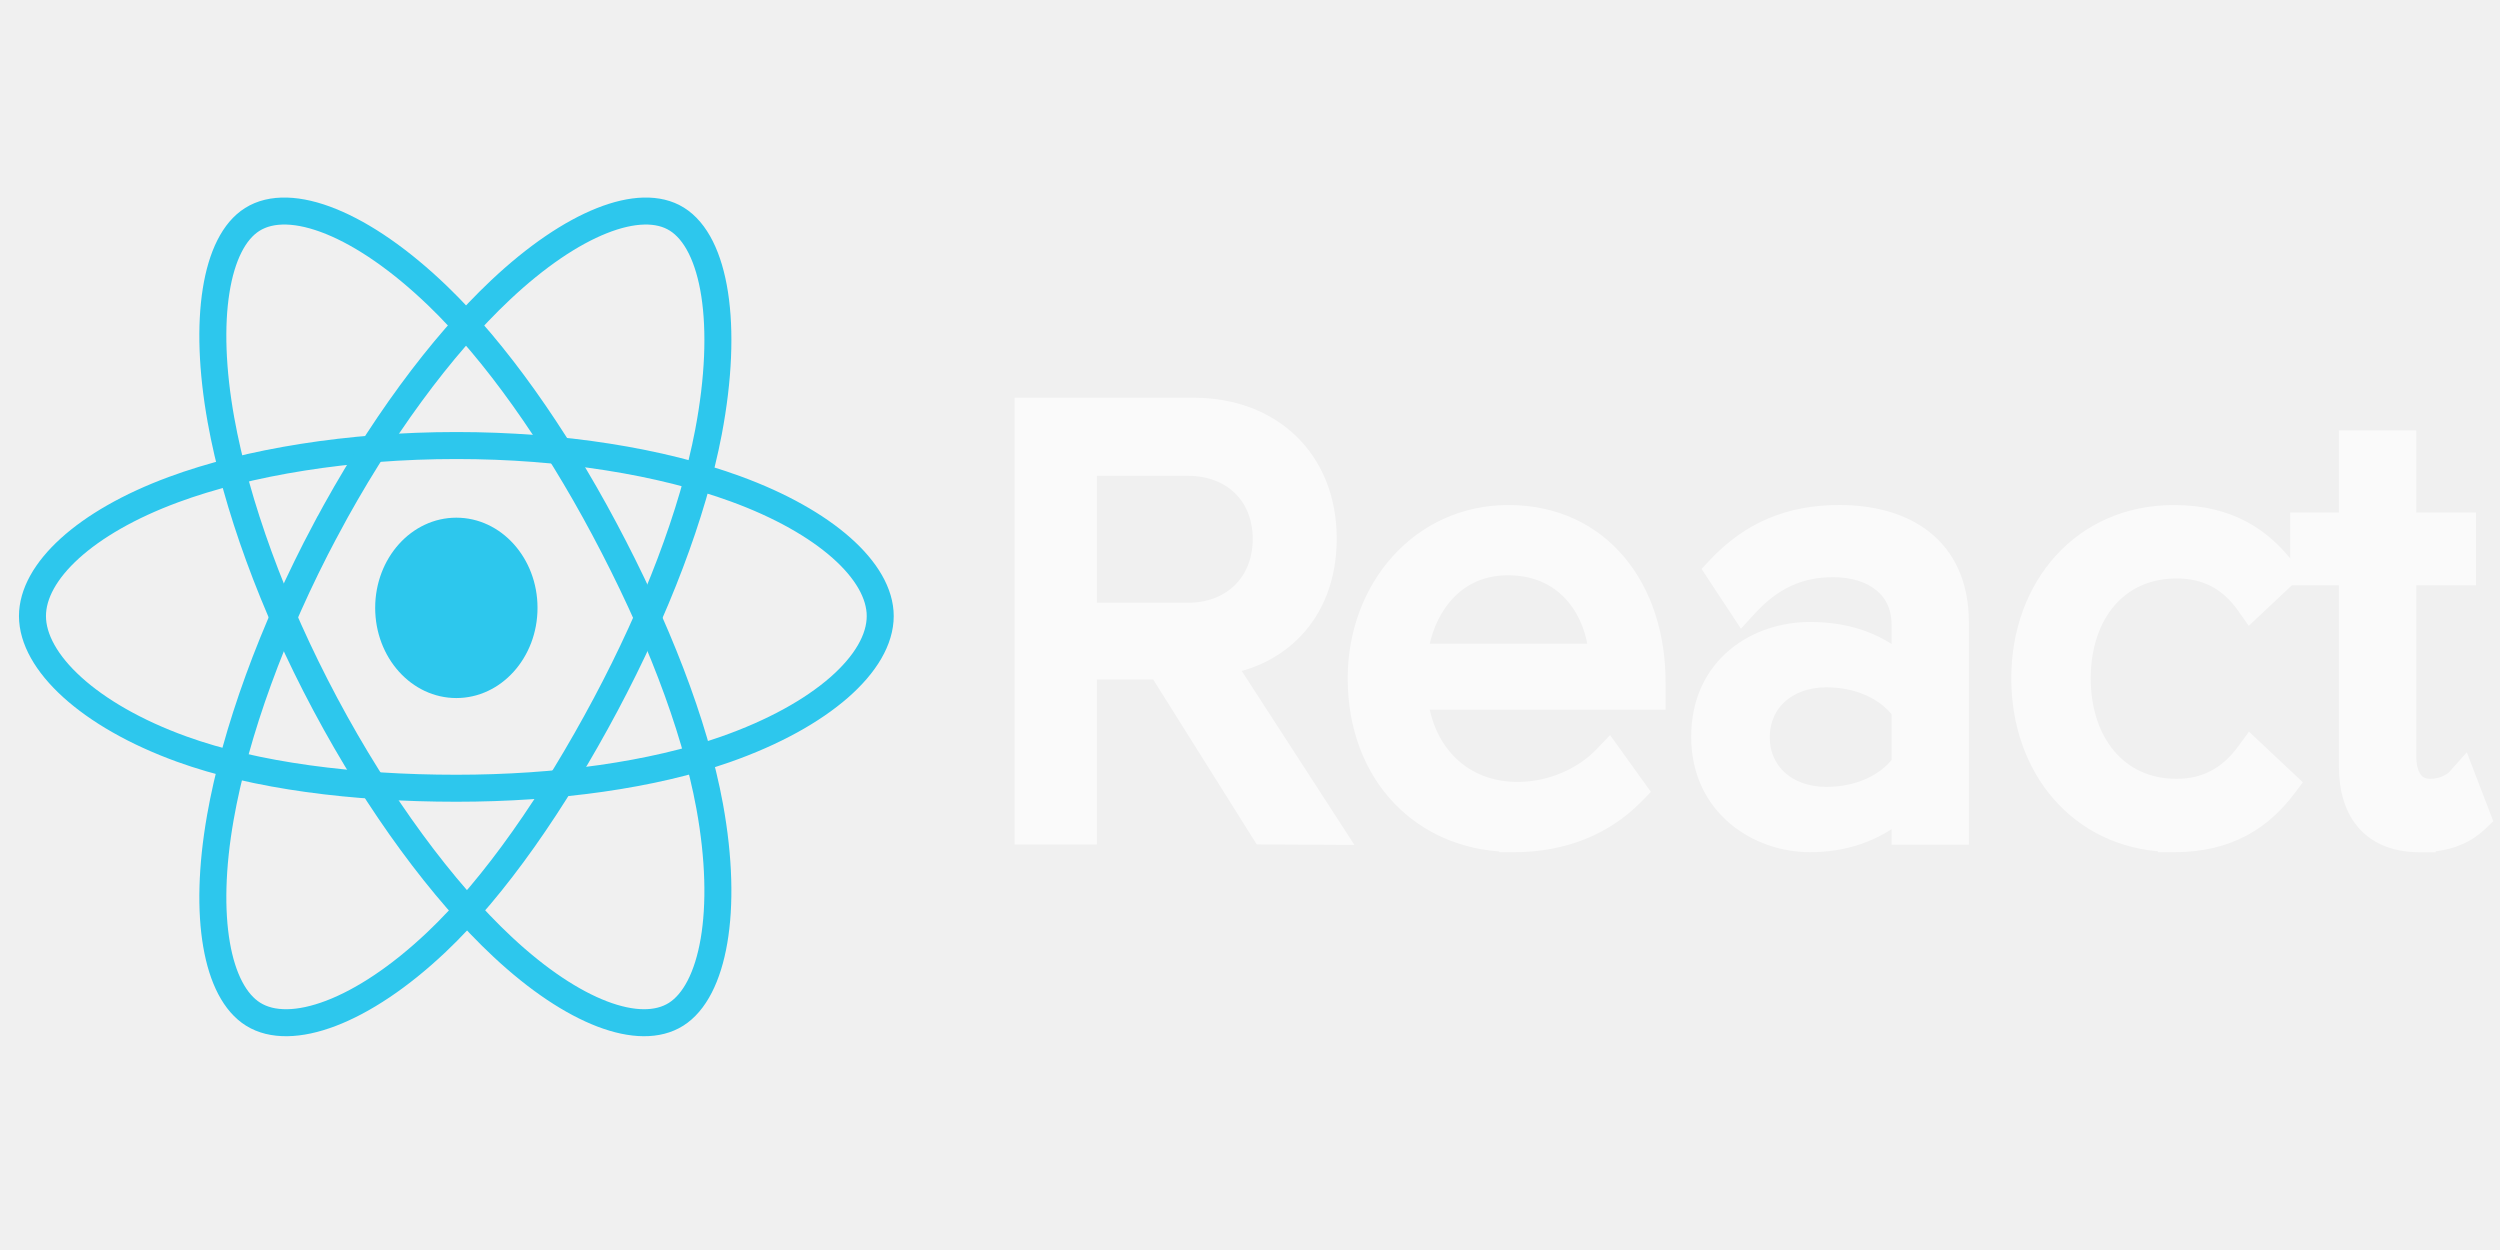
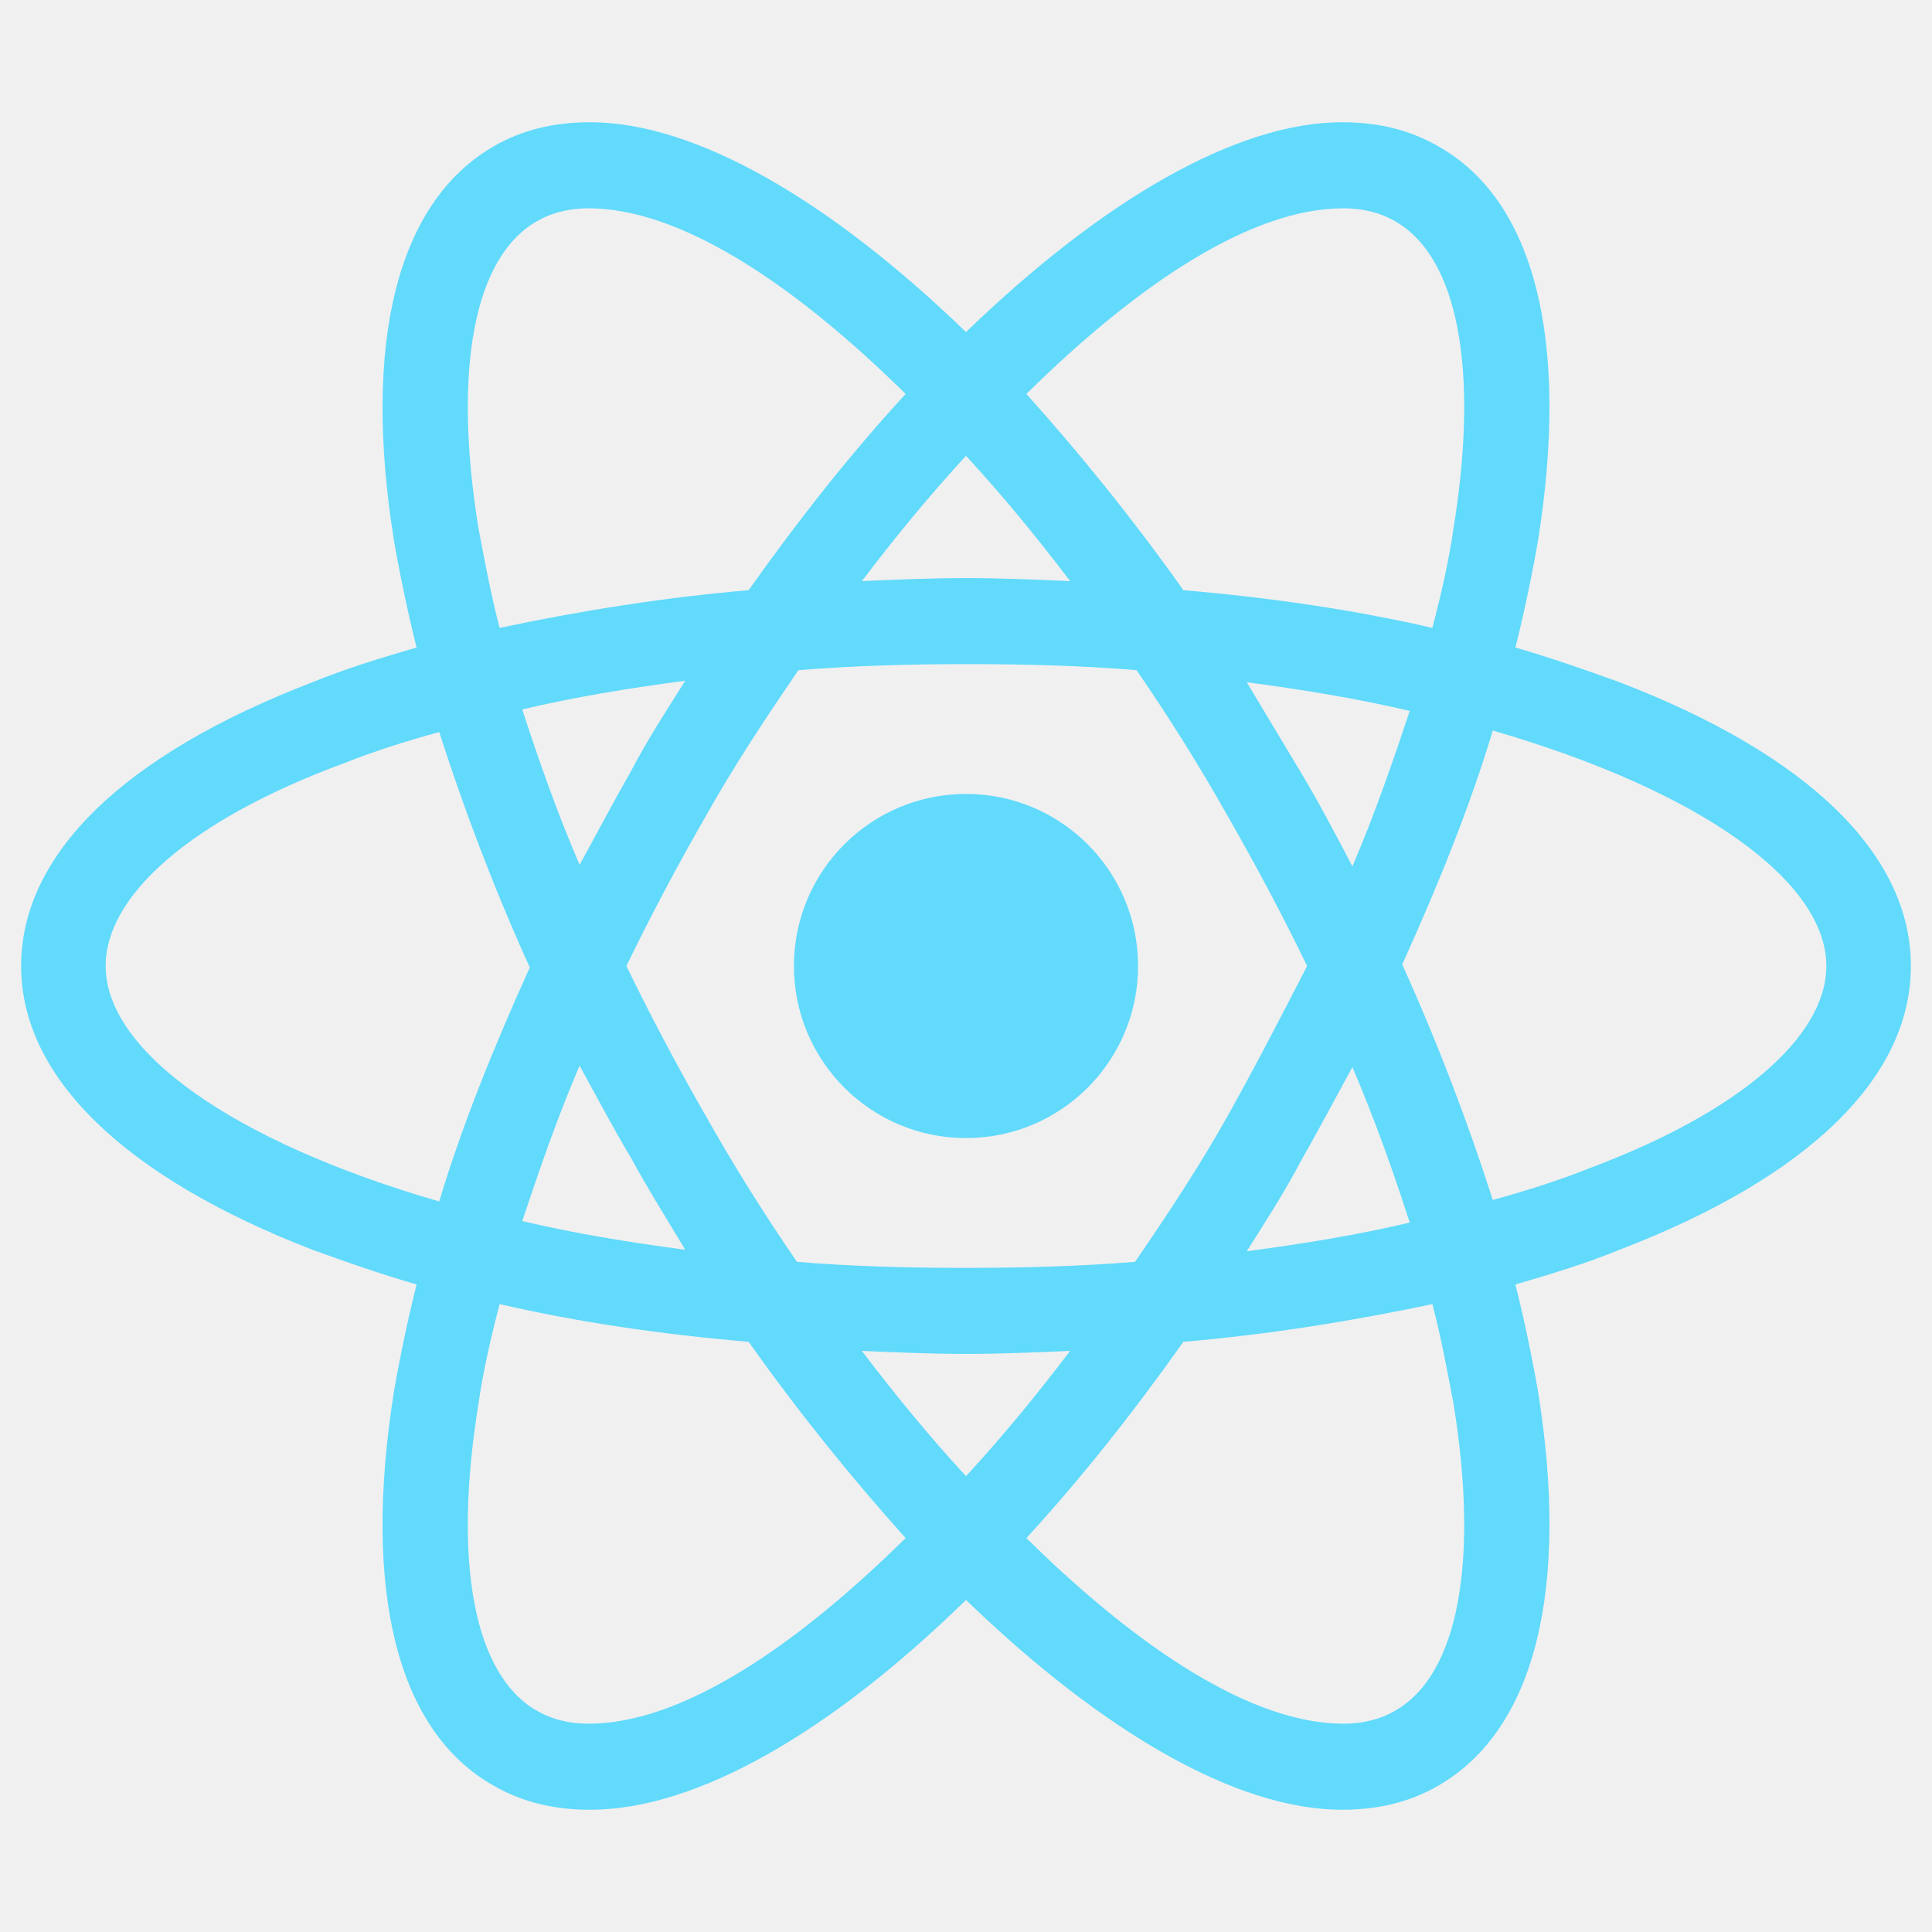
- <svg xmlns="http://www.w3.org/2000/svg" width="154" height="77" viewBox="0 0 154 77" fill="none">
-   <path d="M28.111 43C30.872 43 33.111 40.513 33.111 37.444C33.111 34.376 30.872 31.889 28.111 31.889C25.349 31.889 23.111 34.376 23.111 37.444C23.111 40.513 25.349 43 28.111 43Z" fill="#2DC7ED" />
-   <path fill-rule="evenodd" clip-rule="evenodd" d="M28.112 27.445C34.652 27.445 40.728 28.44 45.309 30.113C50.829 32.128 54.222 35.183 54.222 37.949C54.222 40.831 50.626 44.076 44.698 46.159C40.217 47.734 34.32 48.556 28.112 48.556C21.746 48.556 15.719 47.784 11.187 46.142C5.453 44.063 2 40.776 2 37.949C2 35.205 5.24 32.174 10.682 30.162C15.281 28.461 21.507 27.445 28.112 27.445Z" stroke="#2DC7ED" stroke-width="1.663" />
-   <path fill-rule="evenodd" clip-rule="evenodd" d="M20.062 32.631C23.331 26.497 27.18 21.305 30.836 17.862C35.241 13.713 39.433 12.088 41.693 13.498C44.048 14.968 44.902 19.997 43.642 26.618C42.69 31.625 40.414 37.574 37.311 43.398C34.13 49.368 30.488 54.628 26.881 58.04C22.318 62.357 17.907 63.92 15.596 62.477C13.355 61.079 12.497 56.493 13.573 50.363C14.481 45.183 16.762 38.825 20.061 32.631L20.062 32.631Z" stroke="#2DC7ED" stroke-width="1.663" />
-   <path fill-rule="evenodd" clip-rule="evenodd" d="M20.038 43.377C16.769 37.246 14.543 31.038 13.614 25.886C12.496 19.679 13.287 14.933 15.539 13.517C17.885 12.042 22.325 13.754 26.983 18.245C30.505 21.642 34.121 26.75 37.224 32.572C40.406 38.54 42.791 44.587 43.718 49.676C44.892 56.116 43.942 61.037 41.64 62.484C39.407 63.888 35.319 62.402 30.961 58.328C27.279 54.887 23.339 49.57 20.038 43.377Z" stroke="#2DC7ED" stroke-width="1.663" />
-   <path d="M81.629 51.538L82.51 51.543L82.03 50.801L75.684 41.005C77.211 40.721 78.644 40.004 79.745 38.855C81.033 37.511 81.842 35.603 81.842 33.182C81.842 30.718 80.984 28.662 79.493 27.224C78.004 25.787 75.92 25 73.527 25H63.475H63V25.477V51.042V51.519H63.475H66.589H67.065V51.042V41.361H71.316L77.553 51.296L77.692 51.517L77.952 51.519L81.629 51.538ZM73.154 37.628H67.066V28.809H73.154C74.529 28.809 75.652 29.269 76.429 30.029C77.205 30.789 77.668 31.878 77.668 33.2C77.668 34.522 77.204 35.623 76.426 36.393C75.685 37.126 74.632 37.586 73.351 37.628H73.154ZM86.253 49.146C87.897 50.861 90.172 51.875 92.793 51.974L92.796 51.997H93.222C96.3 51.997 98.864 50.959 100.764 49.019L101.045 48.732L100.81 48.405L99.46 46.526L99.126 46.061L98.731 46.475C97.399 47.87 95.427 48.666 93.486 48.666C90.067 48.666 87.881 46.266 87.482 43.221H101.623H102.099V42.744V42.015C102.099 39.147 101.266 36.55 99.69 34.661C98.106 32.763 95.796 31.61 92.919 31.61C87.438 31.61 83.518 36.2 83.518 41.785C83.518 44.787 84.522 47.341 86.253 49.146ZM120.307 51.537L120.782 51.537V51.059V38.334C120.782 35.966 119.934 34.257 118.528 33.152C117.142 32.063 115.271 31.608 113.294 31.608C110.203 31.608 107.751 32.655 105.709 34.824L105.45 35.1L105.658 35.415L106.971 37.408L107.306 37.917L107.717 37.468C109.247 35.795 110.888 35.054 112.919 35.054C114.151 35.054 115.181 35.387 115.892 35.968C116.593 36.539 117.021 37.378 117.021 38.486V40.668C115.541 39.4 113.648 38.813 111.494 38.813C109.862 38.813 108.164 39.33 106.865 40.419C105.554 41.517 104.677 43.175 104.677 45.384C104.677 49.74 108.225 51.995 111.494 51.995C113.636 51.995 115.525 51.344 117.021 50.079V51.056V51.533L117.495 51.533L120.307 51.537ZM133.434 51.973V51.997H133.909C137.379 51.997 139.462 50.53 140.928 48.589L141.187 48.246L140.874 47.952L138.999 46.19L138.607 45.821L138.29 46.256C137.176 47.785 135.78 48.475 134.077 48.475C132.281 48.475 130.849 47.767 129.859 46.597C128.862 45.42 128.289 43.745 128.289 41.785C128.289 39.825 128.863 38.16 129.858 36.993C130.847 35.834 132.279 35.134 134.077 35.134C135.802 35.134 137.193 35.791 138.285 37.345L138.601 37.793L138.999 37.419L140.874 35.656L141.187 35.362L140.928 35.02C139.464 33.077 137.379 31.611 133.909 31.611C128.206 31.611 124.395 36.083 124.395 41.786C124.395 47.367 127.995 51.733 133.434 51.973ZM148.342 46.575V35.553H151.544H152.02V35.076V32.547V32.07H151.544H148.342V27.488V27.011H147.867H145.052H144.577V27.488V32.07H142.051H141.576V32.547V35.078V35.555H142.051H144.577V47.191C144.577 48.643 144.931 49.858 145.709 50.714C146.494 51.577 147.64 52 149.066 52H149.542V51.983C151.035 51.894 152.038 51.385 152.773 50.676L153 50.456L152.887 50.16L152.062 48.014L151.783 47.286L151.265 47.867C150.99 48.175 150.391 48.475 149.705 48.475C149.232 48.475 148.918 48.293 148.707 48.001C148.48 47.688 148.342 47.205 148.342 46.575ZM97.033 36.812C97.816 37.779 98.244 39.001 98.35 40.156H87.481C87.633 38.974 88.103 37.75 88.896 36.788C89.793 35.699 91.106 34.938 92.886 34.938C94.803 34.938 96.15 35.723 97.033 36.812ZM112.507 48.972C110.097 48.972 108.518 47.456 108.518 45.425C108.518 44.367 108.925 43.481 109.61 42.855C110.299 42.227 111.296 41.839 112.507 41.839C114.33 41.839 116.029 42.521 117.021 43.819V46.993C116.031 48.29 114.331 48.972 112.507 48.972Z" fill="#FAFAFA" stroke="#FAFAFA" />
-   <mask id="mask0_137_821" style="mask-type:luminance" maskUnits="userSpaceOnUse" x="8" y="2" width="125" height="63">
-     <path d="M133 2H8V64.5H133V2Z" fill="white" />
-   </mask>
-   <g mask="url(#mask0_137_821)">
- </g>
+ <svg xmlns="http://www.w3.org/2000/svg" width="32" height="32" viewBox="0 0 128 128">
+   <g fill="#61DAFB">
+     <circle cx="64" cy="64" r="11.4" />
+     <path d="M107.3 45.2c-2.2-.8-4.5-1.6-6.9-2.3c.6-2.4 1.1-4.8 1.5-7.1c2.1-13.2-.2-22.5-6.6-26.1c-1.9-1.1-4-1.6-6.4-1.6c-7 0-15.9 5.2-24.9 13.9c-9-8.7-17.9-13.9-24.9-13.9c-2.4 0-4.5.5-6.4 1.6c-6.4 3.7-8.7 13-6.6 26.1c.4 2.3.9 4.7 1.5 7.1c-2.4.7-4.7 1.4-6.9 2.3C8.2 50 1.4 56.6 1.4 64s6.9 14 19.3 18.8c2.2.8 4.5 1.6 6.9 2.3c-.6 2.4-1.1 4.8-1.5 7.1c-2.1 13.2.2 22.5 6.6 26.1c1.9 1.1 4 1.6 6.4 1.6c7.1 0 16-5.2 24.9-13.9c9 8.7 17.9 13.9 24.9 13.9c2.4 0 4.5-.5 6.4-1.6c6.4-3.7 8.7-13 6.6-26.1c-.4-2.3-.9-4.7-1.5-7.1c2.4-.7 4.7-1.4 6.9-2.3c12.5-4.8 19.3-11.4 19.3-18.8s-6.8-14-19.3-18.8zM92.5 14.7c4.1 2.4 5.5 9.8 3.8 20.3c-.3 2.1-.8 4.3-1.4 6.6c-5.2-1.2-10.7-2-16.5-2.5c-3.4-4.8-6.9-9.1-10.4-13c7.4-7.3 14.9-12.3 21-12.3c1.3 0 2.5.3 3.5.9zM81.3 74c-1.8 3.2-3.9 6.4-6.1 9.6c-3.7.3-7.4.4-11.2.4c-3.9 0-7.6-.1-11.2-.4c-2.2-3.2-4.2-6.4-6-9.6c-1.9-3.3-3.7-6.7-5.3-10c1.6-3.3 3.4-6.7 5.3-10c1.8-3.2 3.9-6.4 6.1-9.6c3.7-.3 7.4-.4 11.2-.4c3.9 0 7.6.1 11.2.4c2.2 3.2 4.2 6.4 6 9.6c1.9 3.3 3.7 6.7 5.3 10c-1.7 3.3-3.4 6.6-5.3 10zm8.3-3.3c1.5 3.5 2.7 6.9 3.8 10.3c-3.4.8-7 1.4-10.8 1.9c1.2-1.9 2.5-3.9 3.6-6c1.2-2.1 2.3-4.2 3.4-6.2zM64 97.8c-2.4-2.6-4.7-5.4-6.9-8.3c2.3.1 4.6.2 6.9.2c2.3 0 4.6-.1 6.9-.2c-2.2 2.9-4.5 5.7-6.9 8.3zm-18.6-15c-3.8-.5-7.4-1.1-10.8-1.9c1.1-3.3 2.3-6.8 3.8-10.3c1.1 2 2.2 4.1 3.4 6.1c1.2 2.2 2.4 4.1 3.6 6.1zm-7-25.5c-1.5-3.5-2.7-6.9-3.8-10.3c3.4-.8 7-1.4 10.8-1.9c-1.2 1.9-2.5 3.9-3.6 6c-1.2 2.1-2.3 4.2-3.4 6.2zM64 30.2c2.4 2.6 4.7 5.4 6.9 8.3c-2.3-.1-4.6-.2-6.9-.2c-2.3 0-4.6.1-6.9.2c2.2-2.9 4.5-5.7 6.9-8.3zm22.2 21l-3.6-6c3.8.5 7.4 1.1 10.8 1.9c-1.1 3.3-2.3 6.8-3.8 10.3c-1.1-2.1-2.2-4.2-3.4-6.2zM31.7 35c-1.7-10.5-.3-17.9 3.8-20.3c1-.6 2.2-.9 3.5-.9c6 0 13.5 4.9 21 12.3c-3.5 3.8-7 8.2-10.4 13c-5.8.5-11.3 1.4-16.5 2.5c-.6-2.3-1-4.5-1.4-6.6zM7 64c0-4.7 5.7-9.7 15.7-13.4c2-.8 4.2-1.5 6.4-2.1c1.6 5 3.6 10.3 6 15.6c-2.4 5.3-4.5 10.5-6 15.5C15.3 75.6 7 69.6 7 64zm28.5 49.3c-4.1-2.4-5.5-9.8-3.8-20.3c.3-2.1.8-4.3 1.4-6.6c5.2 1.2 10.7 2 16.5 2.5c3.4 4.8 6.9 9.1 10.4 13c-7.4 7.3-14.9 12.3-21 12.3c-1.3 0-2.5-.3-3.5-.9zM96.3 93c1.7 10.5.3 17.9-3.8 20.3c-1 .6-2.2.9-3.5.9c-6 0-13.5-4.9-21-12.3c3.5-3.8 7-8.2 10.4-13c5.8-.5 11.3-1.4 16.5-2.5c.6 2.3 1 4.5 1.4 6.6zm9-15.6c-2 .8-4.2 1.5-6.4 2.1c-1.6-5-3.6-10.3-6-15.6c2.4-5.3 4.5-10.5 6-15.5c13.8 4 22.1 10 22.1 15.6c0 4.7-5.8 9.7-15.7 13.4z" />
+   </g>
</svg>
